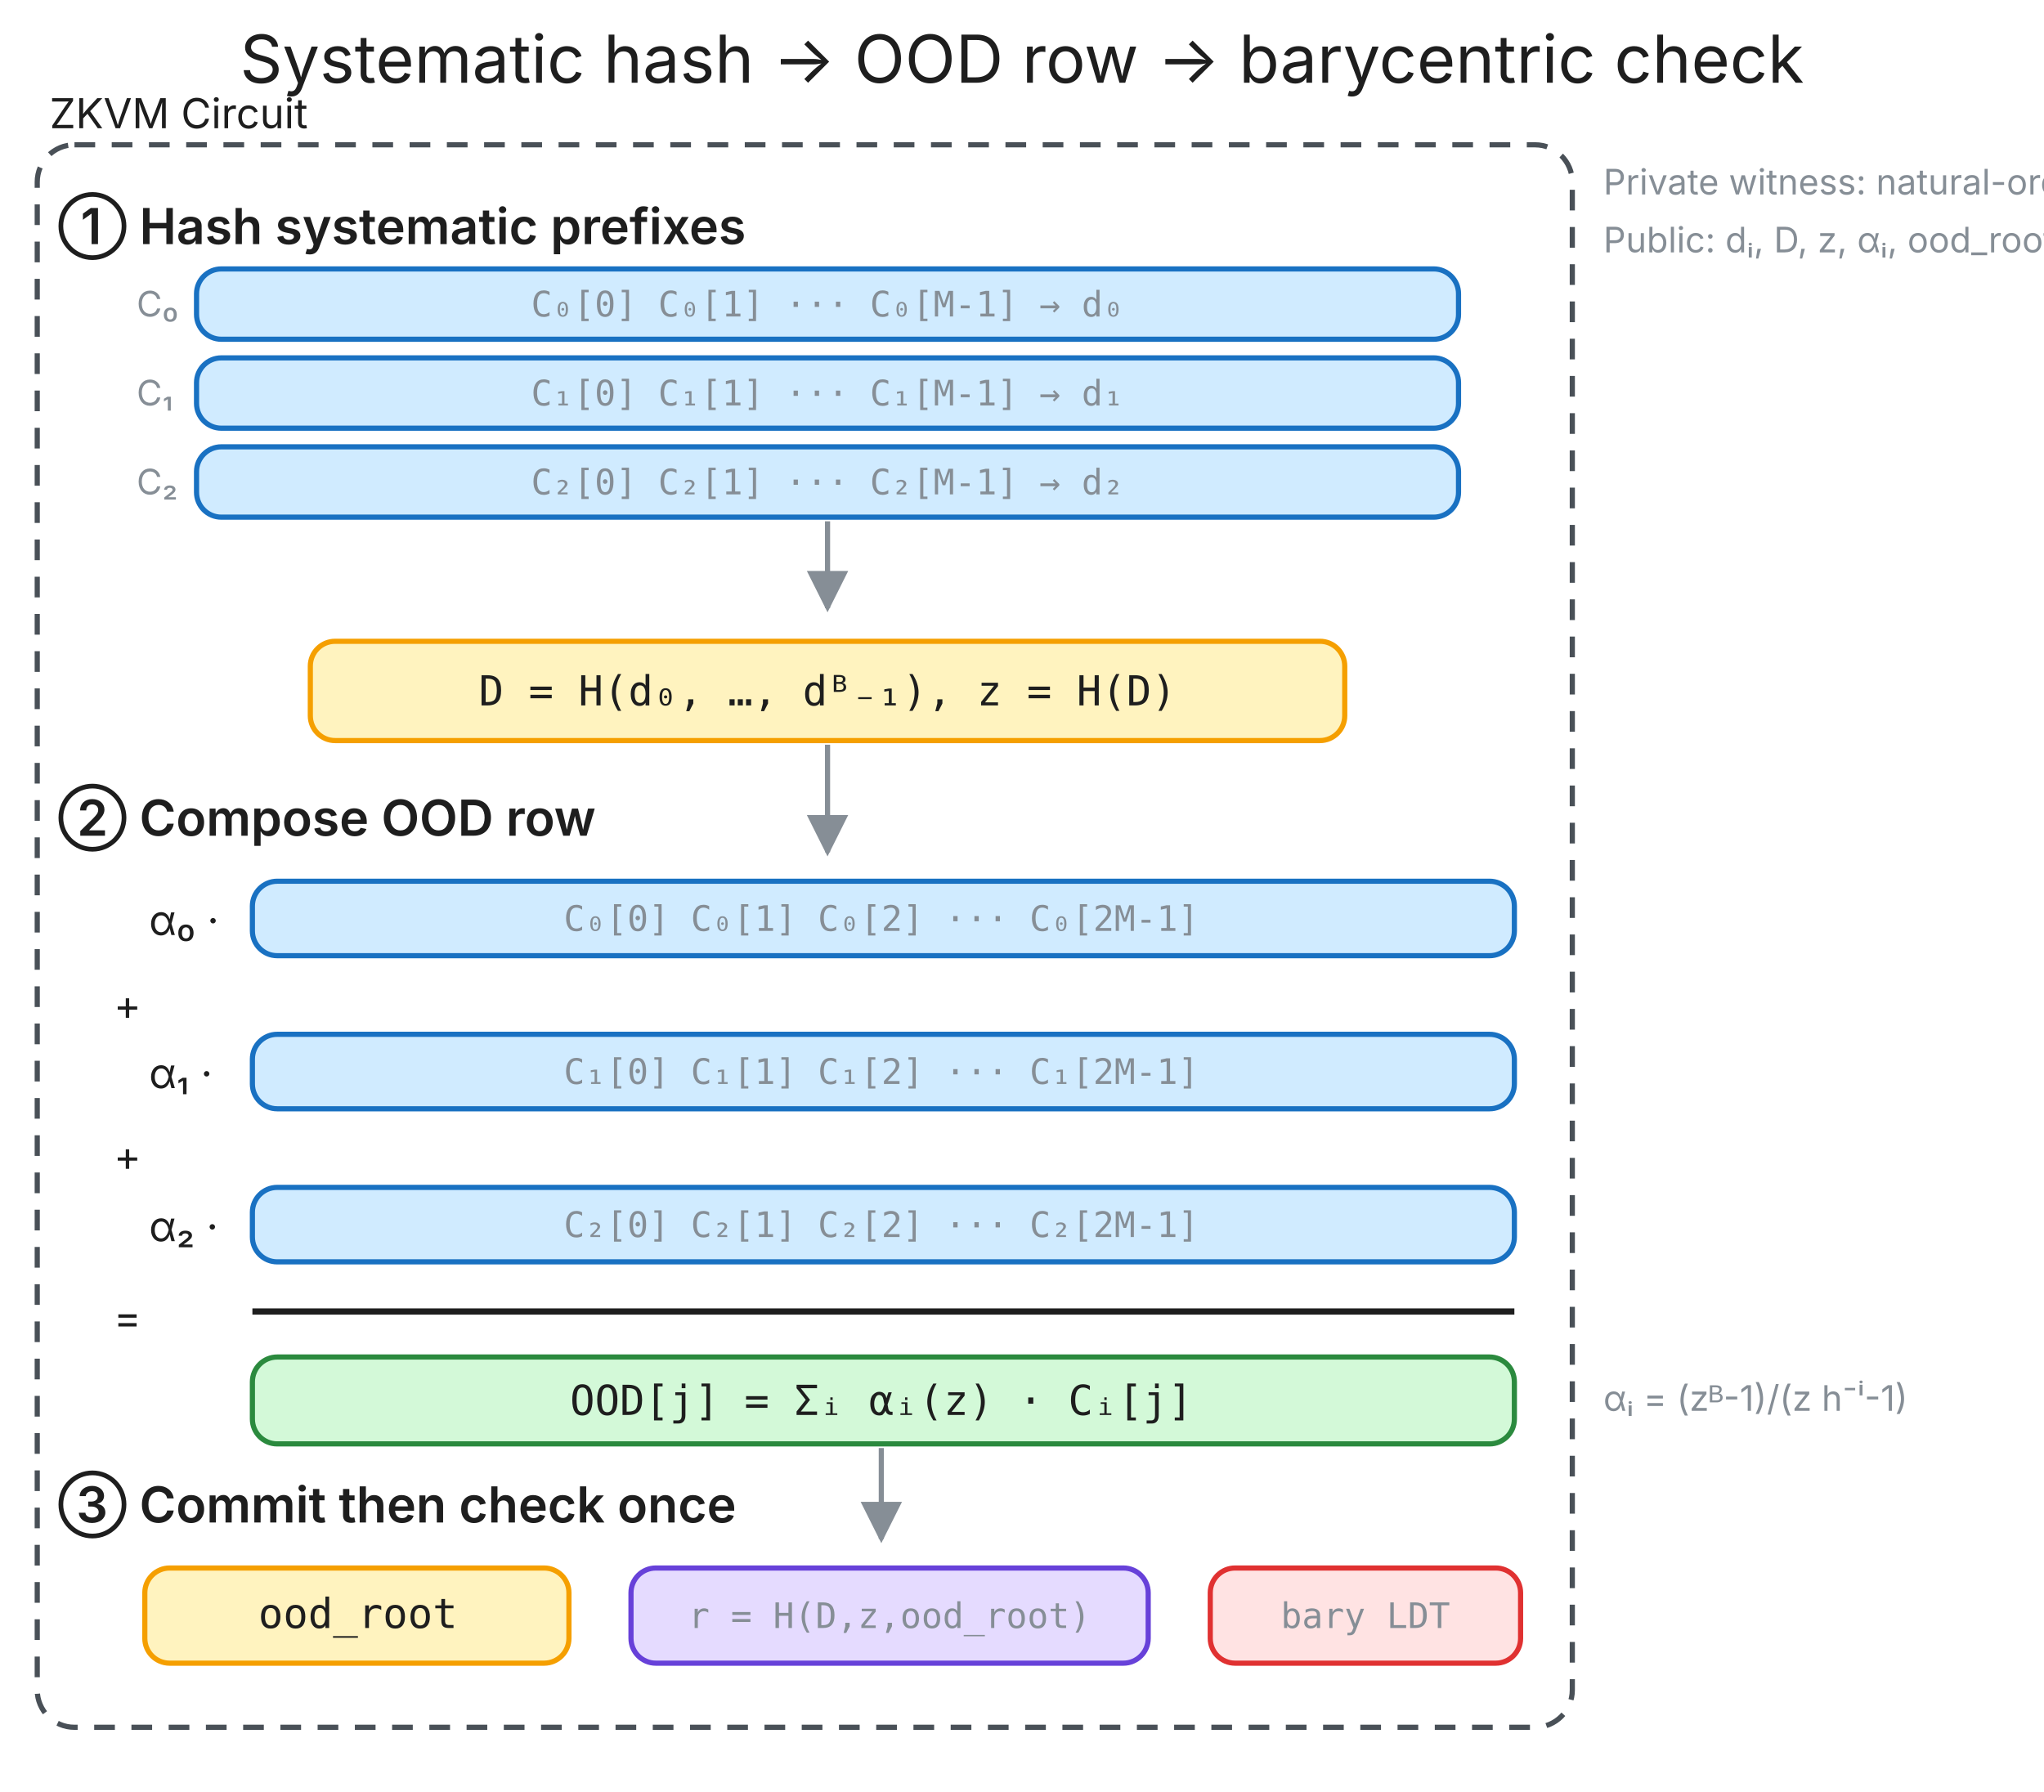
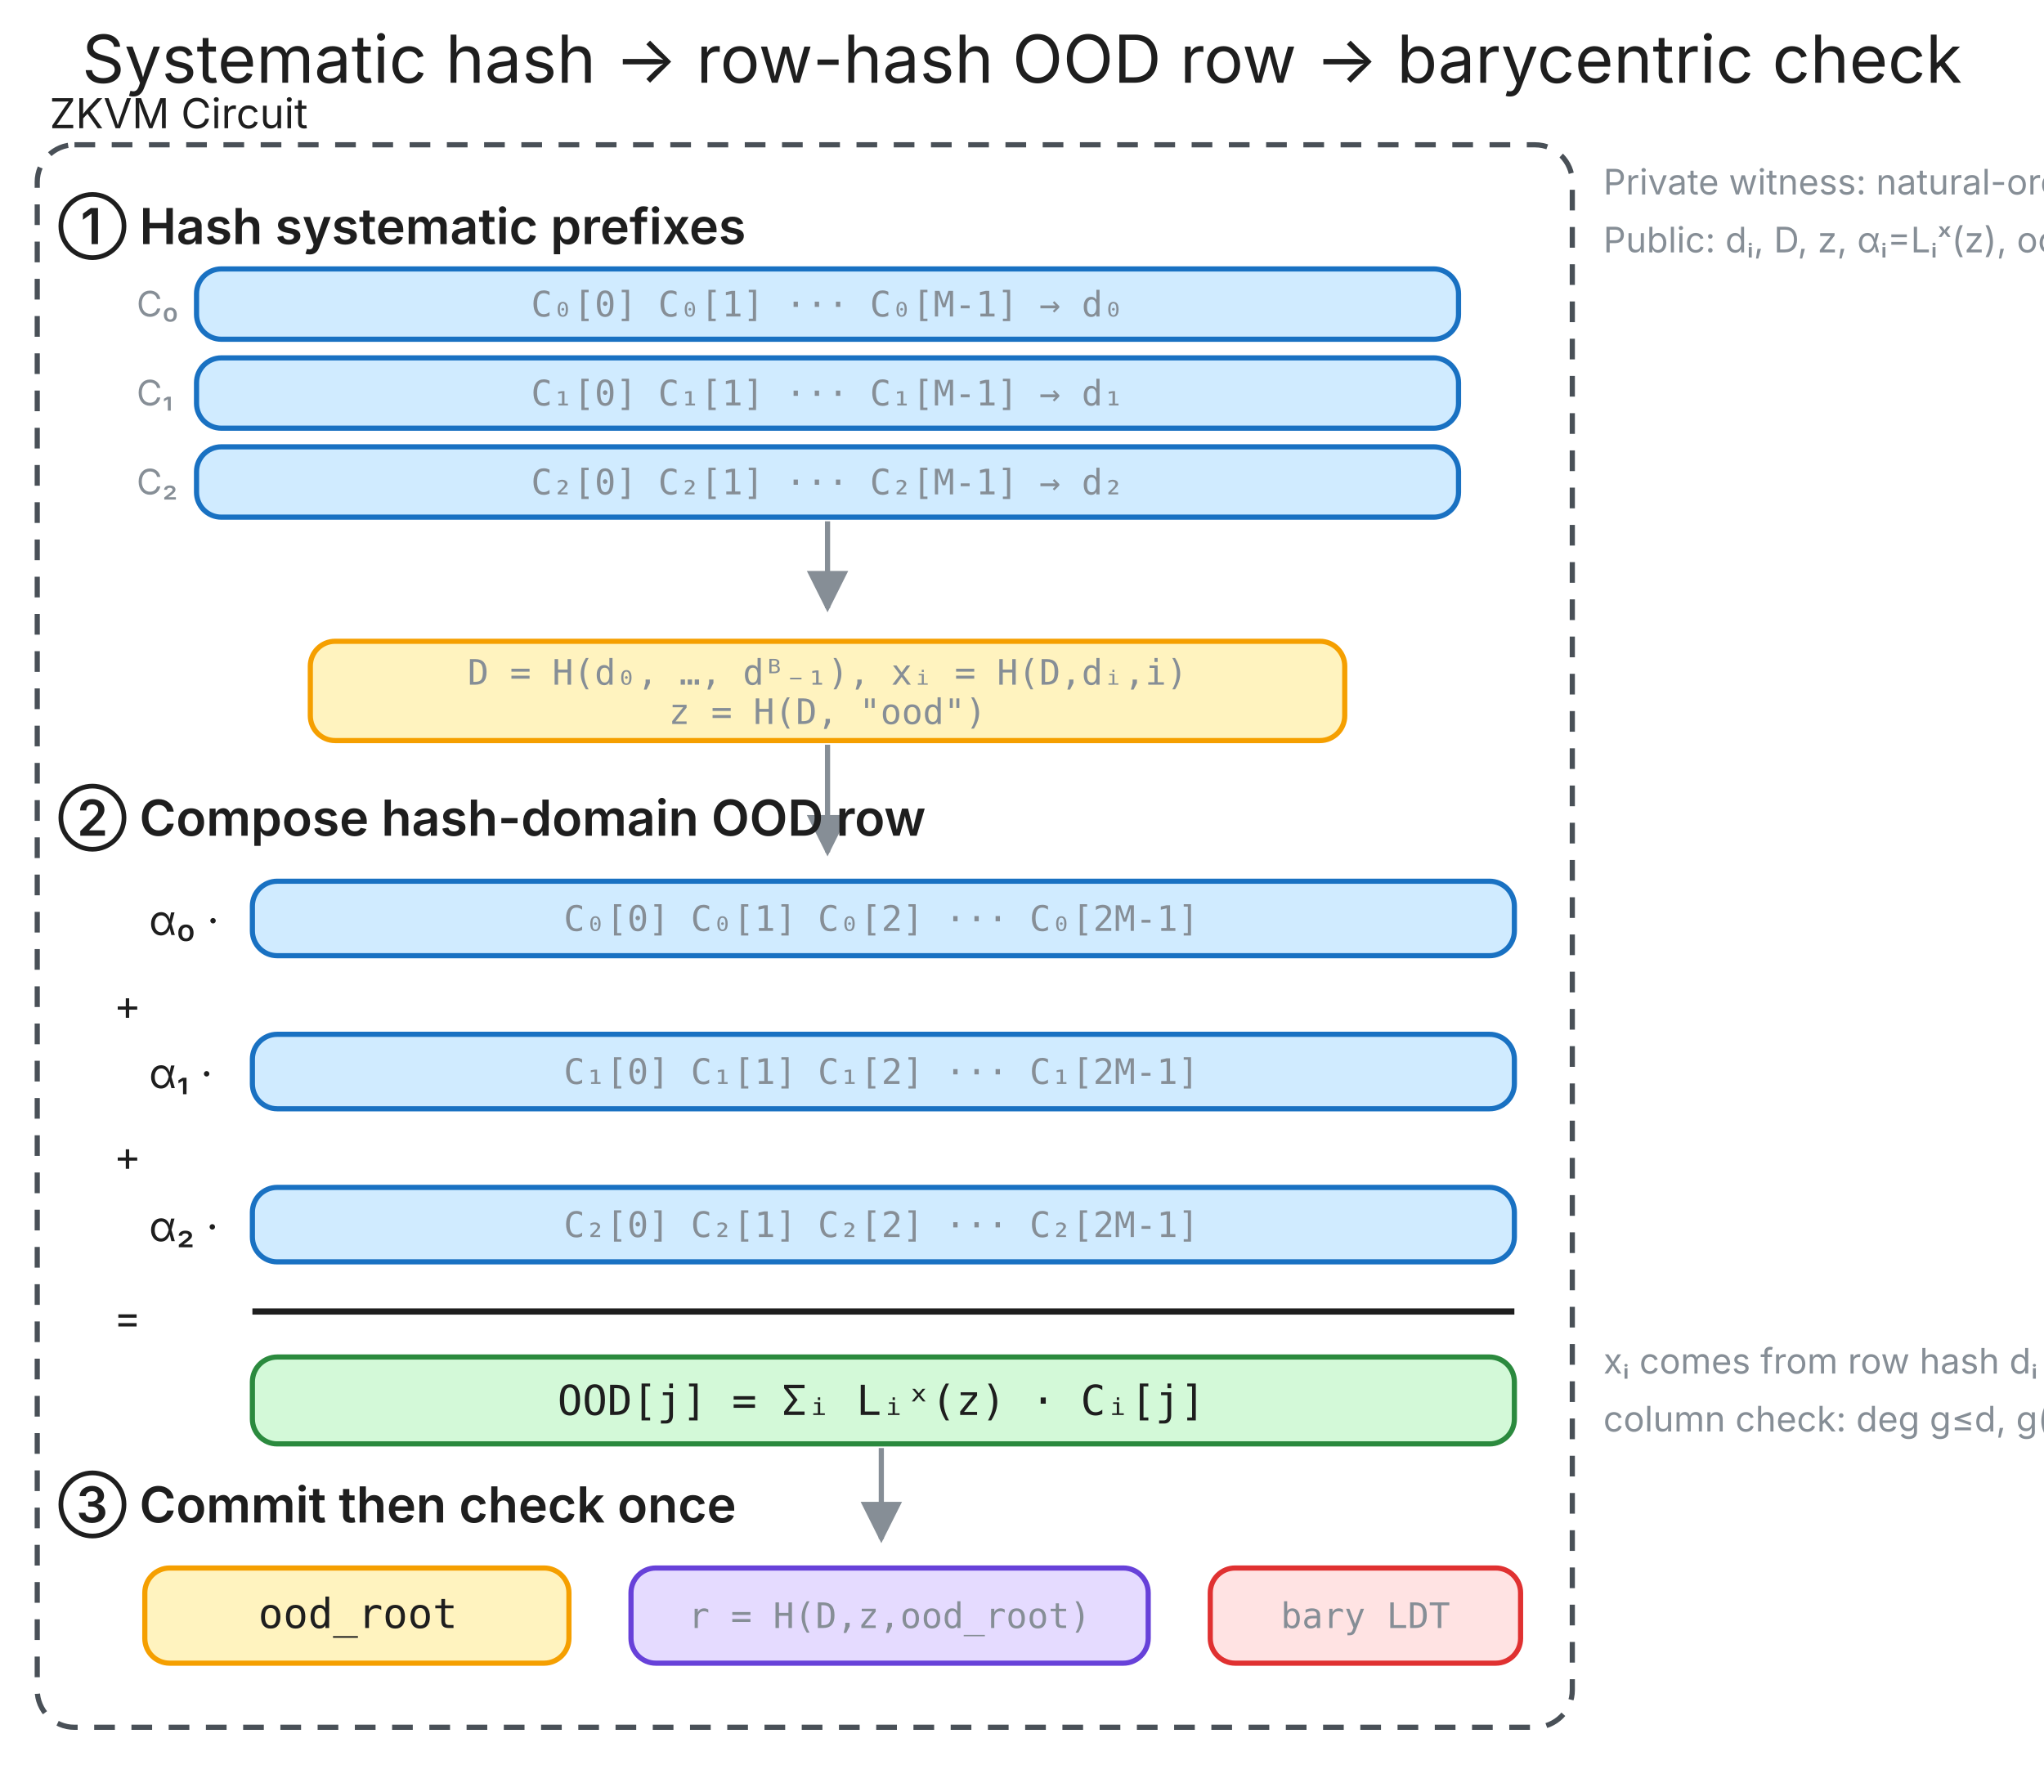
<svg xmlns="http://www.w3.org/2000/svg" width="988" height="866" viewBox="0 0 988 866">
  <defs>
    <marker id="arrow" viewBox="0 0 10 10" refX="9" refY="5" markerWidth="8" markerHeight="8" orient="auto">
      <path d="M0 0L10 5L0 10z" fill="#868e96" />
    </marker>
    <style>
      .text{font-family:Virgil,Inter,Arial,sans-serif;fill:#1e1e1e}
      .mono{font-family:Cascadia,Menlo,monospace}
      .small{font-size:20px}
      .tiny{font-size:17px;fill:#868e96}
      .label{font-size:24px;font-weight:600}
      .bar{stroke-width:2.5;rx:12;ry:12}
      .arrow{stroke:#868e96;stroke-width:2.5;fill:none;marker-end:url(#arrow)}
      .dash{fill:none;stroke:#495057;stroke-width:2.5;stroke-dasharray:10 8;rx:18;ry:18}
    </style>
  </defs>
-   <text x="494" y="40" text-anchor="middle" class="text" style="font-size:32px">Systematic hash → OOD row → barycentric check</text>
+   <text x="494" y="40" text-anchor="middle" class="text" style="font-size:32px">Systematic hash → row-hash OOD row → barycentric check</text>
  <rect x="18" y="70" width="742" height="765" class="dash" />
  <text x="24" y="62" class="text small" fill="#495057">ZKVM Circuit</text>
  <text x="775" y="94" class="text tiny">Private witness: natural-order rows</text>
-   <text x="775" y="122" class="text tiny">Public: dᵢ, D, z, αᵢ, ood_root</text>
+   <text x="775" y="122" class="text tiny">Public: dᵢ, D, z, αᵢ=Lᵢˣ(z), ood_root</text>
  <text x="28" y="118" class="text label" fill="#1971c2">① Hash systematic prefixes</text>
  <text x="66" y="153" class="text tiny" fill="#1971c2">C₀</text>
  <rect x="95" y="130" width="610" height="34" fill="#d0ebff" stroke="#1971c2" class="bar" />
  <text x="400" y="153" text-anchor="middle" class="text mono tiny" fill="#1971c2">C₀[0] C₀[1] ··· C₀[M-1]  →  d₀</text>
  <text x="66" y="196" class="text tiny" fill="#1971c2">C₁</text>
  <rect x="95" y="173" width="610" height="34" fill="#d0ebff" stroke="#1971c2" class="bar" />
  <text x="400" y="196" text-anchor="middle" class="text mono tiny" fill="#1971c2">C₁[0] C₁[1] ··· C₁[M-1]  →  d₁</text>
  <text x="66" y="239" class="text tiny" fill="#1971c2">C₂</text>
  <rect x="95" y="216" width="610" height="34" fill="#d0ebff" stroke="#1971c2" class="bar" />
  <text x="400" y="239" text-anchor="middle" class="text mono tiny" fill="#1971c2">C₂[0] C₂[1] ··· C₂[M-1]  →  d₂</text>
  <path d="M400 252 C400 270 400 279 400 294" class="arrow" />
  <rect x="150" y="310" width="500" height="48" fill="#fff3bf" stroke="#f59f00" class="bar" />
-   <text x="400" y="341" text-anchor="middle" class="text mono small" fill="#e67700">D = H(d₀, …, dᴮ₋₁),   z = H(D)</text>
+   <text x="400" y="331" text-anchor="middle" class="text mono tiny" fill="#e67700">D = H(d₀, …, dᴮ₋₁),   xᵢ = H(D,dᵢ,i)</text>
+   <text x="400" y="350" text-anchor="middle" class="text mono tiny" fill="#e67700">z = H(D, "ood")</text>
  <path d="M400 360 C400 382 400 392 400 412" class="arrow" />
-   <text x="28" y="404" class="text label" fill="#2b8a3e">② Compose OOD row</text>
+   <text x="28" y="404" class="text label" fill="#2b8a3e">② Compose hash-domain OOD row</text>
  <text x="72" y="452" class="text small" fill="#e67700">α₀ ·</text>
  <rect x="122" y="426" width="610" height="36" fill="#d0ebff" stroke="#1971c2" class="bar" />
  <text x="426" y="450" text-anchor="middle" class="text mono tiny" fill="#1971c2">C₀[0] C₀[1] C₀[2] ··· C₀[2M-1]</text>
  <text x="55" y="493" class="text small">+</text>
  <text x="72" y="526" class="text small" fill="#e67700">α₁ ·</text>
  <rect x="122" y="500" width="610" height="36" fill="#d0ebff" stroke="#1971c2" class="bar" />
  <text x="426" y="524" text-anchor="middle" class="text mono tiny" fill="#1971c2">C₁[0] C₁[1] C₁[2] ··· C₁[2M-1]</text>
  <text x="55" y="566" class="text small">+</text>
  <text x="72" y="600" class="text small" fill="#e67700">α₂ ·</text>
  <rect x="122" y="574" width="610" height="36" fill="#d0ebff" stroke="#1971c2" class="bar" />
  <text x="426" y="598" text-anchor="middle" class="text mono tiny" fill="#1971c2">C₂[0] C₂[1] C₂[2] ··· C₂[2M-1]</text>
  <line x1="122" y1="634" x2="732" y2="634" stroke="#1e1e1e" stroke-width="3" />
  <text x="55" y="644" class="text small">=</text>
  <rect x="122" y="656" width="610" height="42" fill="#d3f9d8" stroke="#2b8a3e" class="bar" />
-   <text x="426" y="684" text-anchor="middle" class="text mono small" fill="#2b8a3e">OOD[j] = Σᵢ αᵢ(z) · Cᵢ[j]</text>
-   <text x="775" y="682" class="text tiny">αᵢ = (zᴮ-1)/(z h⁻ⁱ-1)</text>
+   <text x="426" y="684" text-anchor="middle" class="text mono small" fill="#2b8a3e">OOD[j] = Σᵢ Lᵢˣ(z) · Cᵢ[j]</text>
+   <text x="775" y="664" class="text tiny">xᵢ comes from row hash dᵢ</text>
+   <text x="775" y="692" class="text tiny">column check: deg g≤d, g(z)=OOD[j]</text>
  <path d="M426 700 C426 718 426 726 426 744" class="arrow" />
  <text x="28" y="736" class="text label" fill="#6741d9">③ Commit then check once</text>
  <rect x="70" y="758" width="205" height="46" fill="#fff3bf" stroke="#f59f00" class="bar" />
  <text x="173" y="787" text-anchor="middle" class="text mono small" fill="#e67700">ood_root</text>
  <rect x="305" y="758" width="250" height="46" fill="#e5dbff" stroke="#6741d9" class="bar" />
  <text x="430" y="787" text-anchor="middle" class="text mono tiny" fill="#6741d9">r = H(D,z,ood_root)</text>
  <rect x="585" y="758" width="150" height="46" fill="#ffe3e3" stroke="#e03131" class="bar" />
  <text x="660" y="787" text-anchor="middle" class="text mono tiny" fill="#e03131">bary LDT</text>
</svg>
